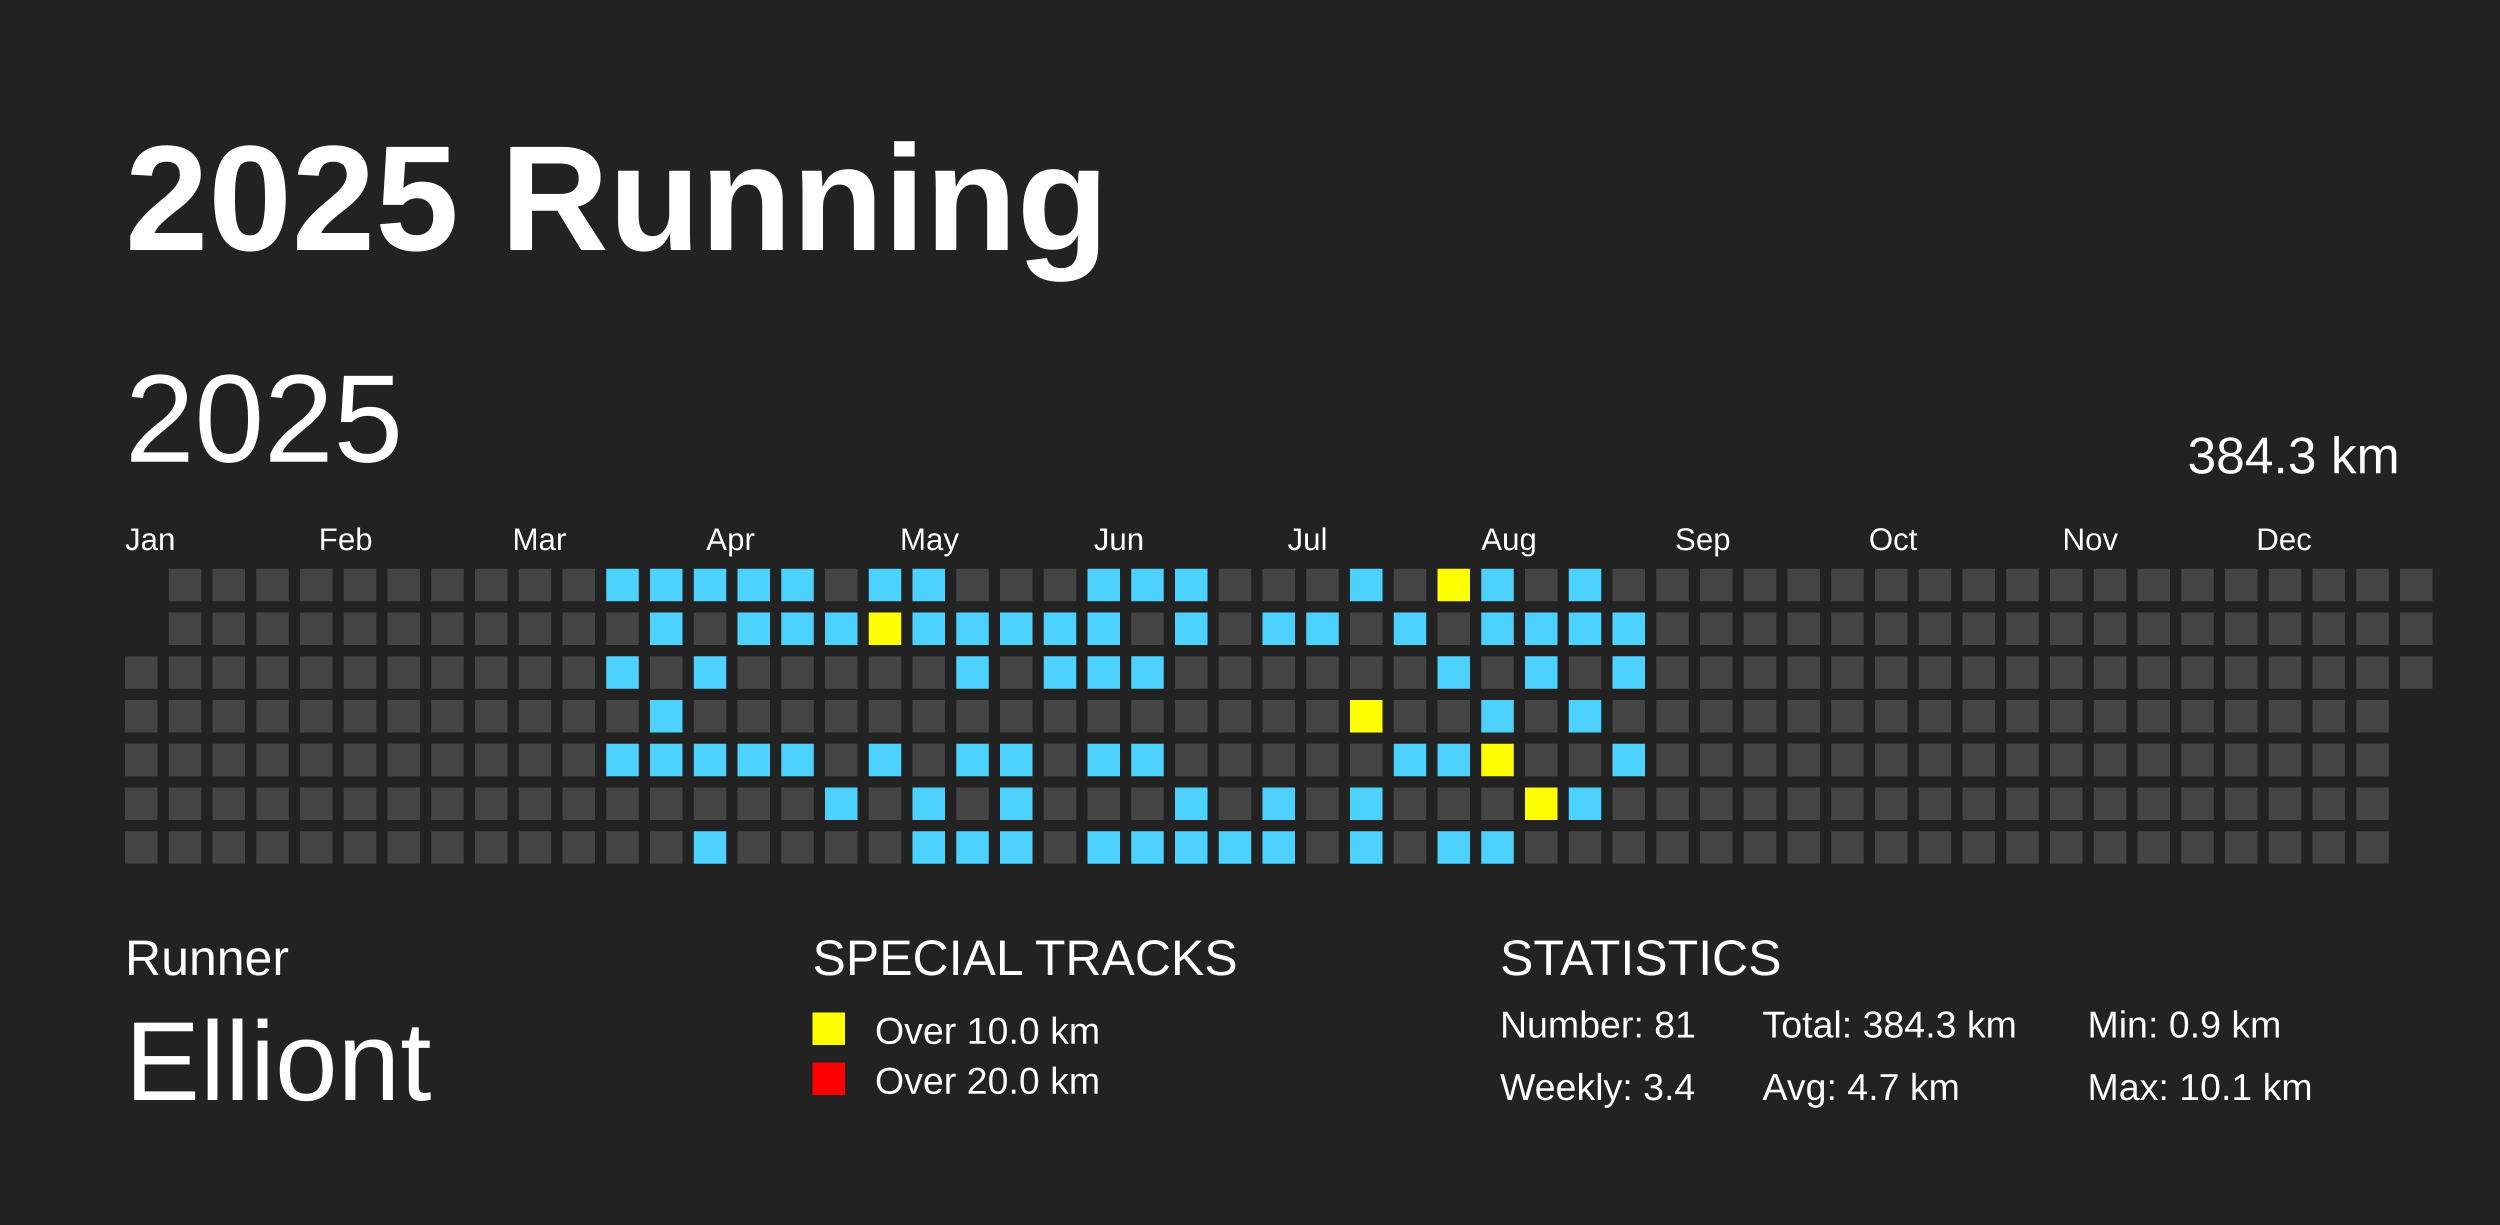
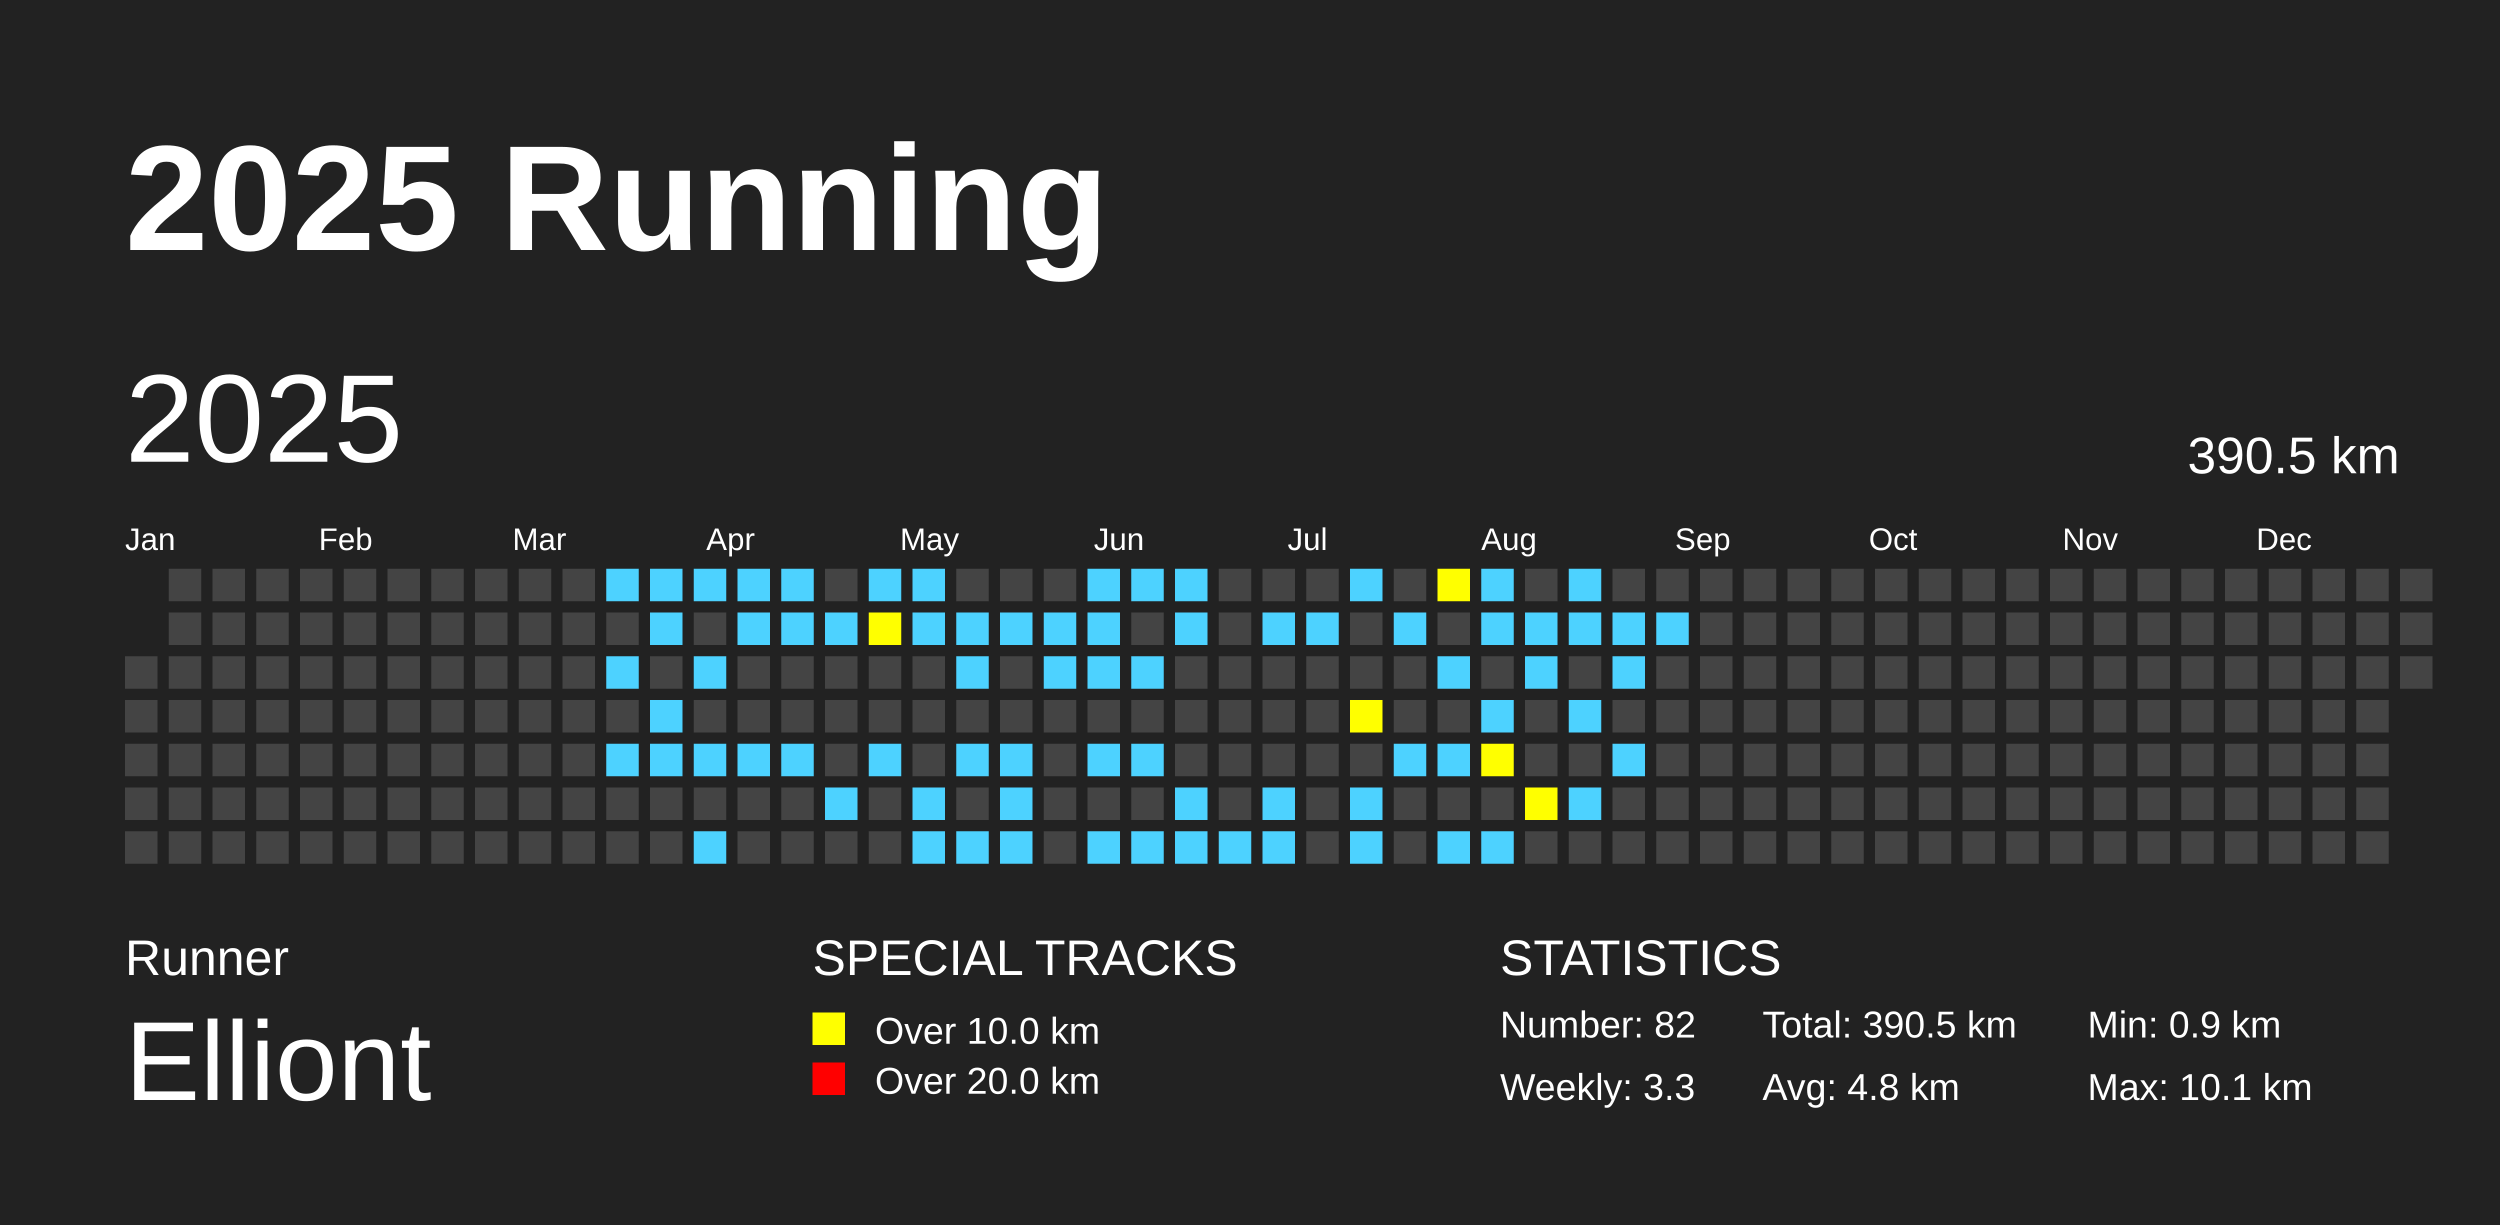
<svg xmlns="http://www.w3.org/2000/svg" baseProfile="full" height="98mm" version="1.1" viewBox="0,0,200,98" width="200mm">
  <defs />
  <rect fill="#222222" height="98" width="200" x="0" y="0" />
  <text fill="#FFFFFF" style="font-size:12px; font-family:Arial; font-weight:bold;" x="10" y="20">2025 Running</text>
  <text fill="#FFFFFF" style="font-size:4px; font-family:Arial" x="10" y="78">Runner</text>
  <text fill="#FFFFFF" style="font-size:9px; font-family:Arial" x="10" y="88">Elliont</text>
  <text fill="#FFFFFF" style="font-size:4px; font-family:Arial" x="65" y="78">SPECIAL TRACKS</text>
  <rect fill="yellow" height="2.6" width="2.6" x="65" y="81" />
  <text fill="#FFFFFF" style="font-size:3px; font-family:Arial" x="70" y="83.5">Over 10.0 km</text>
  <rect fill="red" height="2.6" width="2.6" x="65" y="85" />
  <text fill="#FFFFFF" style="font-size:3px; font-family:Arial" x="70" y="87.5">Over 20.0 km</text>
  <text fill="#FFFFFF" style="font-size:4px; font-family:Arial" x="120" y="78">STATISTICS</text>
-   <text fill="#FFFFFF" style="font-size:3px; font-family:Arial" x="120" y="83">Number: 81</text>
-   <text fill="#FFFFFF" style="font-size:3px; font-family:Arial" x="120" y="88">Weekly: 3.4</text>
-   <text fill="#FFFFFF" style="font-size:3px; font-family:Arial" x="141" y="83">Total: 384.3 km</text>
-   <text fill="#FFFFFF" style="font-size:3px; font-family:Arial" x="141" y="88">Avg: 4.7 km</text>
+   <text fill="#FFFFFF" style="font-size:3px; font-family:Arial" x="120" y="83">Number: 82</text>
+   <text fill="#FFFFFF" style="font-size:3px; font-family:Arial" x="120" y="88">Weekly: 3.3</text>
+   <text fill="#FFFFFF" style="font-size:3px; font-family:Arial" x="141" y="83">Total: 390.5 km</text>
+   <text fill="#FFFFFF" style="font-size:3px; font-family:Arial" x="141" y="88">Avg: 4.8 km</text>
  <text fill="#FFFFFF" style="font-size:3px; font-family:Arial" x="167" y="83">Min: 0.9 km</text>
  <text fill="#FFFFFF" style="font-size:3px; font-family:Arial" x="167" y="88">Max: 10.1 km</text>
  <text dominant-baseline="hanging" fill="#FFFFFF" style="font-size:10.0px; font-family:Arial;" x="10" y="30">2025</text>
-   <text dominant-baseline="hanging" fill="#FFFFFF" style="font-size:4.125px; font-family:Arial;" x="175" y="35">384.3 km</text>
+   <text dominant-baseline="hanging" fill="#FFFFFF" style="font-size:4.125px; font-family:Arial;" x="175" y="35">390.5 km</text>
  <text fill="#FFFFFF" style="font-size:2.5px; font-family:Arial" x="10.0" y="44">Jan</text>
  <text fill="#FFFFFF" style="font-size:2.5px; font-family:Arial" x="25.5" y="44">Feb</text>
  <text fill="#FFFFFF" style="font-size:2.5px; font-family:Arial" x="41.0" y="44">Mar</text>
  <text fill="#FFFFFF" style="font-size:2.5px; font-family:Arial" x="56.5" y="44">Apr</text>
  <text fill="#FFFFFF" style="font-size:2.5px; font-family:Arial" x="72.0" y="44">May</text>
  <text fill="#FFFFFF" style="font-size:2.5px; font-family:Arial" x="87.5" y="44">Jun</text>
  <text fill="#FFFFFF" style="font-size:2.5px; font-family:Arial" x="103.0" y="44">Jul</text>
  <text fill="#FFFFFF" style="font-size:2.5px; font-family:Arial" x="118.5" y="44">Aug</text>
  <text fill="#FFFFFF" style="font-size:2.5px; font-family:Arial" x="134.0" y="44">Sep</text>
  <text fill="#FFFFFF" style="font-size:2.5px; font-family:Arial" x="149.5" y="44">Oct</text>
  <text fill="#FFFFFF" style="font-size:2.5px; font-family:Arial" x="165.0" y="44">Nov</text>
  <text fill="#FFFFFF" style="font-size:2.5px; font-family:Arial" x="180.5" y="44">Dec</text>
  <rect fill="#444444" height="2.6" width="2.6" x="10.0" y="52.5" />
  <rect fill="#444444" height="2.6" width="2.6" x="10.0" y="56.0" />
  <rect fill="#444444" height="2.6" width="2.6" x="10.0" y="59.5" />
  <rect fill="#444444" height="2.6" width="2.6" x="10.0" y="63.0" />
  <rect fill="#444444" height="2.6" width="2.6" x="10.0" y="66.5" />
  <rect fill="#444444" height="2.6" width="2.6" x="13.5" y="45.5" />
  <rect fill="#444444" height="2.6" width="2.6" x="13.5" y="49.0" />
  <rect fill="#444444" height="2.6" width="2.6" x="13.5" y="52.5" />
  <rect fill="#444444" height="2.6" width="2.6" x="13.5" y="56.0" />
  <rect fill="#444444" height="2.6" width="2.6" x="13.5" y="59.5" />
  <rect fill="#444444" height="2.6" width="2.6" x="13.5" y="63.0" />
  <rect fill="#444444" height="2.6" width="2.6" x="13.5" y="66.5" />
  <rect fill="#444444" height="2.6" width="2.6" x="17.0" y="45.5" />
  <rect fill="#444444" height="2.6" width="2.6" x="17.0" y="49.0" />
  <rect fill="#444444" height="2.6" width="2.6" x="17.0" y="52.5" />
  <rect fill="#444444" height="2.6" width="2.6" x="17.0" y="56.0" />
  <rect fill="#444444" height="2.6" width="2.6" x="17.0" y="59.5" />
  <rect fill="#444444" height="2.6" width="2.6" x="17.0" y="63.0" />
  <rect fill="#444444" height="2.6" width="2.6" x="17.0" y="66.5" />
  <rect fill="#444444" height="2.6" width="2.6" x="20.5" y="45.5" />
  <rect fill="#444444" height="2.6" width="2.6" x="20.5" y="49.0" />
  <rect fill="#444444" height="2.6" width="2.6" x="20.5" y="52.5" />
  <rect fill="#444444" height="2.6" width="2.6" x="20.5" y="56.0" />
  <rect fill="#444444" height="2.6" width="2.6" x="20.5" y="59.5" />
  <rect fill="#444444" height="2.6" width="2.6" x="20.5" y="63.0" />
  <rect fill="#444444" height="2.6" width="2.6" x="20.5" y="66.5" />
  <rect fill="#444444" height="2.6" width="2.6" x="24.0" y="45.5" />
  <rect fill="#444444" height="2.6" width="2.6" x="24.0" y="49.0" />
  <rect fill="#444444" height="2.6" width="2.6" x="24.0" y="52.5" />
  <rect fill="#444444" height="2.6" width="2.6" x="24.0" y="56.0" />
  <rect fill="#444444" height="2.6" width="2.6" x="24.0" y="59.5" />
  <rect fill="#444444" height="2.6" width="2.6" x="24.0" y="63.0" />
  <rect fill="#444444" height="2.6" width="2.6" x="24.0" y="66.5" />
  <rect fill="#444444" height="2.6" width="2.6" x="27.5" y="45.5" />
  <rect fill="#444444" height="2.6" width="2.6" x="27.5" y="49.0" />
  <rect fill="#444444" height="2.6" width="2.6" x="27.5" y="52.5" />
  <rect fill="#444444" height="2.6" width="2.6" x="27.5" y="56.0" />
  <rect fill="#444444" height="2.6" width="2.6" x="27.5" y="59.5" />
  <rect fill="#444444" height="2.6" width="2.6" x="27.5" y="63.0" />
  <rect fill="#444444" height="2.6" width="2.6" x="27.5" y="66.5" />
  <rect fill="#444444" height="2.6" width="2.6" x="31.0" y="45.5" />
  <rect fill="#444444" height="2.6" width="2.6" x="31.0" y="49.0" />
  <rect fill="#444444" height="2.6" width="2.6" x="31.0" y="52.5" />
  <rect fill="#444444" height="2.6" width="2.6" x="31.0" y="56.0" />
  <rect fill="#444444" height="2.6" width="2.6" x="31.0" y="59.5" />
  <rect fill="#444444" height="2.6" width="2.6" x="31.0" y="63.0" />
  <rect fill="#444444" height="2.6" width="2.6" x="31.0" y="66.5" />
  <rect fill="#444444" height="2.6" width="2.6" x="34.5" y="45.5" />
  <rect fill="#444444" height="2.6" width="2.6" x="34.5" y="49.0" />
  <rect fill="#444444" height="2.6" width="2.6" x="34.5" y="52.5" />
  <rect fill="#444444" height="2.6" width="2.6" x="34.5" y="56.0" />
  <rect fill="#444444" height="2.6" width="2.6" x="34.5" y="59.5" />
  <rect fill="#444444" height="2.6" width="2.6" x="34.5" y="63.0" />
  <rect fill="#444444" height="2.6" width="2.6" x="34.5" y="66.5" />
  <rect fill="#444444" height="2.6" width="2.6" x="38.0" y="45.5" />
  <rect fill="#444444" height="2.6" width="2.6" x="38.0" y="49.0" />
  <rect fill="#444444" height="2.6" width="2.6" x="38.0" y="52.5" />
  <rect fill="#444444" height="2.6" width="2.6" x="38.0" y="56.0" />
  <rect fill="#444444" height="2.6" width="2.6" x="38.0" y="59.5" />
  <rect fill="#444444" height="2.6" width="2.6" x="38.0" y="63.0" />
  <rect fill="#444444" height="2.6" width="2.6" x="38.0" y="66.5" />
  <rect fill="#444444" height="2.6" width="2.6" x="41.5" y="45.5" />
  <rect fill="#444444" height="2.6" width="2.6" x="41.5" y="49.0" />
  <rect fill="#444444" height="2.6" width="2.6" x="41.5" y="52.5" />
  <rect fill="#444444" height="2.6" width="2.6" x="41.5" y="56.0" />
  <rect fill="#444444" height="2.6" width="2.6" x="41.5" y="59.5" />
  <rect fill="#444444" height="2.6" width="2.6" x="41.5" y="63.0" />
  <rect fill="#444444" height="2.6" width="2.6" x="41.5" y="66.5" />
  <rect fill="#444444" height="2.6" width="2.6" x="45.0" y="45.5" />
  <rect fill="#444444" height="2.6" width="2.6" x="45.0" y="49.0" />
  <rect fill="#444444" height="2.6" width="2.6" x="45.0" y="52.5" />
  <rect fill="#444444" height="2.6" width="2.6" x="45.0" y="56.0" />
  <rect fill="#444444" height="2.6" width="2.6" x="45.0" y="59.5" />
  <rect fill="#444444" height="2.6" width="2.6" x="45.0" y="63.0" />
  <rect fill="#444444" height="2.6" width="2.6" x="45.0" y="66.5" />
  <rect fill="#4DD2FF" height="2.6" width="2.6" x="48.5" y="45.5" />
  <rect fill="#444444" height="2.6" width="2.6" x="48.5" y="49.0" />
  <rect fill="#4DD2FF" height="2.6" width="2.6" x="48.5" y="52.5" />
  <rect fill="#444444" height="2.6" width="2.6" x="48.5" y="56.0" />
  <rect fill="#4DD2FF" height="2.6" width="2.6" x="48.5" y="59.5" />
  <rect fill="#444444" height="2.6" width="2.6" x="48.5" y="63.0" />
  <rect fill="#444444" height="2.6" width="2.6" x="48.5" y="66.5" />
  <rect fill="#4DD2FF" height="2.6" width="2.6" x="52.0" y="45.5" />
  <rect fill="#4DD2FF" height="2.6" width="2.6" x="52.0" y="49.0" />
  <rect fill="#444444" height="2.6" width="2.6" x="52.0" y="52.5" />
  <rect fill="#4DD2FF" height="2.6" width="2.6" x="52.0" y="56.0" />
  <rect fill="#4DD2FF" height="2.6" width="2.6" x="52.0" y="59.5" />
  <rect fill="#444444" height="2.6" width="2.6" x="52.0" y="63.0" />
  <rect fill="#444444" height="2.6" width="2.6" x="52.0" y="66.5" />
  <rect fill="#4DD2FF" height="2.6" width="2.6" x="55.5" y="45.5" />
  <rect fill="#444444" height="2.6" width="2.6" x="55.5" y="49.0" />
  <rect fill="#4DD2FF" height="2.6" width="2.6" x="55.5" y="52.5" />
  <rect fill="#444444" height="2.6" width="2.6" x="55.5" y="56.0" />
  <rect fill="#4DD2FF" height="2.6" width="2.6" x="55.5" y="59.5" />
  <rect fill="#444444" height="2.6" width="2.6" x="55.5" y="63.0" />
  <rect fill="#4DD2FF" height="2.6" width="2.6" x="55.5" y="66.5" />
  <rect fill="#4DD2FF" height="2.6" width="2.6" x="59.0" y="45.5" />
  <rect fill="#4DD2FF" height="2.6" width="2.6" x="59.0" y="49.0" />
  <rect fill="#444444" height="2.6" width="2.6" x="59.0" y="52.5" />
  <rect fill="#444444" height="2.6" width="2.6" x="59.0" y="56.0" />
  <rect fill="#4DD2FF" height="2.6" width="2.6" x="59.0" y="59.5" />
  <rect fill="#444444" height="2.6" width="2.6" x="59.0" y="63.0" />
  <rect fill="#444444" height="2.6" width="2.6" x="59.0" y="66.5" />
  <rect fill="#4DD2FF" height="2.6" width="2.6" x="62.5" y="45.5" />
  <rect fill="#4DD2FF" height="2.6" width="2.6" x="62.5" y="49.0" />
  <rect fill="#444444" height="2.6" width="2.6" x="62.5" y="52.5" />
  <rect fill="#444444" height="2.6" width="2.6" x="62.5" y="56.0" />
  <rect fill="#4DD2FF" height="2.6" width="2.6" x="62.5" y="59.5" />
  <rect fill="#444444" height="2.6" width="2.6" x="62.5" y="63.0" />
  <rect fill="#444444" height="2.6" width="2.6" x="62.5" y="66.5" />
  <rect fill="#444444" height="2.6" width="2.6" x="66.0" y="45.5" />
  <rect fill="#4DD2FF" height="2.6" width="2.6" x="66.0" y="49.0" />
  <rect fill="#444444" height="2.6" width="2.6" x="66.0" y="52.5" />
  <rect fill="#444444" height="2.6" width="2.6" x="66.0" y="56.0" />
  <rect fill="#444444" height="2.6" width="2.6" x="66.0" y="59.5" />
  <rect fill="#4DD2FF" height="2.6" width="2.6" x="66.0" y="63.0" />
  <rect fill="#444444" height="2.6" width="2.6" x="66.0" y="66.5" />
  <rect fill="#4DD2FF" height="2.6" width="2.6" x="69.5" y="45.5" />
  <rect fill="yellow" height="2.6" width="2.6" x="69.5" y="49.0" />
  <rect fill="#444444" height="2.6" width="2.6" x="69.5" y="52.5" />
  <rect fill="#444444" height="2.6" width="2.6" x="69.5" y="56.0" />
  <rect fill="#4DD2FF" height="2.6" width="2.6" x="69.5" y="59.5" />
  <rect fill="#444444" height="2.6" width="2.6" x="69.5" y="63.0" />
  <rect fill="#444444" height="2.6" width="2.6" x="69.5" y="66.5" />
  <rect fill="#4DD2FF" height="2.6" width="2.6" x="73.0" y="45.5" />
  <rect fill="#4DD2FF" height="2.6" width="2.6" x="73.0" y="49.0" />
  <rect fill="#444444" height="2.6" width="2.6" x="73.0" y="52.5" />
  <rect fill="#444444" height="2.6" width="2.6" x="73.0" y="56.0" />
  <rect fill="#444444" height="2.6" width="2.6" x="73.0" y="59.5" />
  <rect fill="#4DD2FF" height="2.6" width="2.6" x="73.0" y="63.0" />
  <rect fill="#4DD2FF" height="2.6" width="2.6" x="73.0" y="66.5" />
  <rect fill="#444444" height="2.6" width="2.6" x="76.5" y="45.5" />
  <rect fill="#4DD2FF" height="2.6" width="2.6" x="76.5" y="49.0" />
  <rect fill="#4DD2FF" height="2.6" width="2.6" x="76.5" y="52.5" />
  <rect fill="#444444" height="2.6" width="2.6" x="76.5" y="56.0" />
  <rect fill="#4DD2FF" height="2.6" width="2.6" x="76.5" y="59.5" />
  <rect fill="#444444" height="2.6" width="2.6" x="76.5" y="63.0" />
  <rect fill="#4DD2FF" height="2.6" width="2.6" x="76.5" y="66.5" />
  <rect fill="#444444" height="2.6" width="2.6" x="80.0" y="45.5" />
  <rect fill="#4DD2FF" height="2.6" width="2.6" x="80.0" y="49.0" />
  <rect fill="#444444" height="2.6" width="2.6" x="80.0" y="52.5" />
  <rect fill="#444444" height="2.6" width="2.6" x="80.0" y="56.0" />
  <rect fill="#4DD2FF" height="2.6" width="2.6" x="80.0" y="59.5" />
  <rect fill="#4DD2FF" height="2.6" width="2.6" x="80.0" y="63.0" />
  <rect fill="#4DD2FF" height="2.6" width="2.6" x="80.0" y="66.5" />
  <rect fill="#444444" height="2.6" width="2.6" x="83.5" y="45.5" />
  <rect fill="#4DD2FF" height="2.6" width="2.6" x="83.5" y="49.0" />
  <rect fill="#4DD2FF" height="2.6" width="2.6" x="83.5" y="52.5" />
  <rect fill="#444444" height="2.6" width="2.6" x="83.5" y="56.0" />
  <rect fill="#444444" height="2.6" width="2.6" x="83.5" y="59.5" />
  <rect fill="#444444" height="2.6" width="2.6" x="83.5" y="63.0" />
  <rect fill="#444444" height="2.6" width="2.6" x="83.5" y="66.5" />
  <rect fill="#4DD2FF" height="2.6" width="2.6" x="87.0" y="45.5" />
  <rect fill="#4DD2FF" height="2.6" width="2.6" x="87.0" y="49.0" />
  <rect fill="#4DD2FF" height="2.6" width="2.6" x="87.0" y="52.5" />
  <rect fill="#444444" height="2.6" width="2.6" x="87.0" y="56.0" />
  <rect fill="#4DD2FF" height="2.6" width="2.6" x="87.0" y="59.5" />
  <rect fill="#444444" height="2.6" width="2.6" x="87.0" y="63.0" />
  <rect fill="#4DD2FF" height="2.6" width="2.6" x="87.0" y="66.5" />
  <rect fill="#4DD2FF" height="2.6" width="2.6" x="90.5" y="45.5" />
  <rect fill="#444444" height="2.6" width="2.6" x="90.5" y="49.0" />
  <rect fill="#4DD2FF" height="2.6" width="2.6" x="90.5" y="52.5" />
  <rect fill="#444444" height="2.6" width="2.6" x="90.5" y="56.0" />
  <rect fill="#4DD2FF" height="2.6" width="2.6" x="90.5" y="59.5" />
  <rect fill="#444444" height="2.6" width="2.6" x="90.5" y="63.0" />
  <rect fill="#4DD2FF" height="2.6" width="2.6" x="90.5" y="66.5" />
  <rect fill="#4DD2FF" height="2.6" width="2.6" x="94.0" y="45.5" />
  <rect fill="#4DD2FF" height="2.6" width="2.6" x="94.0" y="49.0" />
  <rect fill="#444444" height="2.6" width="2.6" x="94.0" y="52.5" />
  <rect fill="#444444" height="2.6" width="2.6" x="94.0" y="56.0" />
  <rect fill="#444444" height="2.6" width="2.6" x="94.0" y="59.5" />
  <rect fill="#4DD2FF" height="2.6" width="2.6" x="94.0" y="63.0" />
  <rect fill="#4DD2FF" height="2.6" width="2.6" x="94.0" y="66.5" />
  <rect fill="#444444" height="2.6" width="2.6" x="97.5" y="45.5" />
  <rect fill="#444444" height="2.6" width="2.6" x="97.5" y="49.0" />
  <rect fill="#444444" height="2.6" width="2.6" x="97.5" y="52.5" />
  <rect fill="#444444" height="2.6" width="2.6" x="97.5" y="56.0" />
  <rect fill="#444444" height="2.6" width="2.6" x="97.5" y="59.5" />
  <rect fill="#444444" height="2.6" width="2.6" x="97.5" y="63.0" />
  <rect fill="#4DD2FF" height="2.6" width="2.6" x="97.5" y="66.5" />
  <rect fill="#444444" height="2.6" width="2.6" x="101.0" y="45.5" />
  <rect fill="#4DD2FF" height="2.6" width="2.6" x="101.0" y="49.0" />
  <rect fill="#444444" height="2.6" width="2.6" x="101.0" y="52.5" />
  <rect fill="#444444" height="2.6" width="2.6" x="101.0" y="56.0" />
  <rect fill="#444444" height="2.6" width="2.6" x="101.0" y="59.5" />
  <rect fill="#4DD2FF" height="2.6" width="2.6" x="101.0" y="63.0" />
  <rect fill="#4DD2FF" height="2.6" width="2.6" x="101.0" y="66.5" />
  <rect fill="#444444" height="2.6" width="2.6" x="104.5" y="45.5" />
  <rect fill="#4DD2FF" height="2.6" width="2.6" x="104.5" y="49.0" />
  <rect fill="#444444" height="2.6" width="2.6" x="104.5" y="52.5" />
  <rect fill="#444444" height="2.6" width="2.6" x="104.5" y="56.0" />
  <rect fill="#444444" height="2.6" width="2.6" x="104.5" y="59.5" />
  <rect fill="#444444" height="2.6" width="2.6" x="104.5" y="63.0" />
  <rect fill="#444444" height="2.6" width="2.6" x="104.5" y="66.5" />
  <rect fill="#4DD2FF" height="2.6" width="2.6" x="108.0" y="45.5" />
  <rect fill="#444444" height="2.6" width="2.6" x="108.0" y="49.0" />
  <rect fill="#444444" height="2.6" width="2.6" x="108.0" y="52.5" />
  <rect fill="yellow" height="2.6" width="2.6" x="108.0" y="56.0" />
  <rect fill="#444444" height="2.6" width="2.6" x="108.0" y="59.5" />
  <rect fill="#4DD2FF" height="2.6" width="2.6" x="108.0" y="63.0" />
  <rect fill="#4DD2FF" height="2.6" width="2.6" x="108.0" y="66.5" />
  <rect fill="#444444" height="2.6" width="2.6" x="111.5" y="45.5" />
  <rect fill="#4DD2FF" height="2.6" width="2.6" x="111.5" y="49.0" />
  <rect fill="#444444" height="2.6" width="2.6" x="111.5" y="52.5" />
  <rect fill="#444444" height="2.6" width="2.6" x="111.5" y="56.0" />
  <rect fill="#4DD2FF" height="2.6" width="2.6" x="111.5" y="59.5" />
  <rect fill="#444444" height="2.6" width="2.6" x="111.5" y="63.0" />
  <rect fill="#444444" height="2.6" width="2.6" x="111.5" y="66.5" />
  <rect fill="yellow" height="2.6" width="2.6" x="115.0" y="45.5" />
  <rect fill="#444444" height="2.6" width="2.6" x="115.0" y="49.0" />
  <rect fill="#4DD2FF" height="2.6" width="2.6" x="115.0" y="52.5" />
  <rect fill="#444444" height="2.6" width="2.6" x="115.0" y="56.0" />
  <rect fill="#4DD2FF" height="2.6" width="2.6" x="115.0" y="59.5" />
  <rect fill="#444444" height="2.6" width="2.6" x="115.0" y="63.0" />
  <rect fill="#4DD2FF" height="2.6" width="2.6" x="115.0" y="66.5" />
  <rect fill="#4DD2FF" height="2.6" width="2.6" x="118.5" y="45.5" />
  <rect fill="#4DD2FF" height="2.6" width="2.6" x="118.5" y="49.0" />
  <rect fill="#444444" height="2.6" width="2.6" x="118.5" y="52.5" />
  <rect fill="#4DD2FF" height="2.6" width="2.6" x="118.5" y="56.0" />
  <rect fill="yellow" height="2.6" width="2.6" x="118.5" y="59.5" />
  <rect fill="#444444" height="2.6" width="2.6" x="118.5" y="63.0" />
  <rect fill="#4DD2FF" height="2.6" width="2.6" x="118.5" y="66.5" />
  <rect fill="#444444" height="2.6" width="2.6" x="122.0" y="45.5" />
  <rect fill="#4DD2FF" height="2.6" width="2.6" x="122.0" y="49.0" />
  <rect fill="#4DD2FF" height="2.6" width="2.6" x="122.0" y="52.5" />
  <rect fill="#444444" height="2.6" width="2.6" x="122.0" y="56.0" />
  <rect fill="#444444" height="2.6" width="2.6" x="122.0" y="59.5" />
  <rect fill="yellow" height="2.6" width="2.6" x="122.0" y="63.0" />
  <rect fill="#444444" height="2.6" width="2.6" x="122.0" y="66.5" />
  <rect fill="#4DD2FF" height="2.6" width="2.6" x="125.5" y="45.5" />
  <rect fill="#4DD2FF" height="2.6" width="2.6" x="125.5" y="49.0" />
  <rect fill="#444444" height="2.6" width="2.6" x="125.5" y="52.5" />
  <rect fill="#4DD2FF" height="2.6" width="2.6" x="125.5" y="56.0" />
  <rect fill="#444444" height="2.6" width="2.6" x="125.5" y="59.5" />
  <rect fill="#4DD2FF" height="2.6" width="2.6" x="125.5" y="63.0" />
  <rect fill="#444444" height="2.6" width="2.6" x="125.5" y="66.5" />
  <rect fill="#444444" height="2.6" width="2.6" x="129.0" y="45.5" />
  <rect fill="#4DD2FF" height="2.6" width="2.6" x="129.0" y="49.0" />
  <rect fill="#4DD2FF" height="2.6" width="2.6" x="129.0" y="52.5" />
  <rect fill="#444444" height="2.6" width="2.6" x="129.0" y="56.0" />
  <rect fill="#4DD2FF" height="2.6" width="2.6" x="129.0" y="59.5" />
  <rect fill="#444444" height="2.6" width="2.6" x="129.0" y="63.0" />
  <rect fill="#444444" height="2.6" width="2.6" x="129.0" y="66.5" />
  <rect fill="#444444" height="2.6" width="2.6" x="132.5" y="45.5" />
-   <rect fill="#444444" height="2.6" width="2.6" x="132.5" y="49.0" />
+   <rect fill="#4DD2FF" height="2.6" width="2.6" x="132.5" y="49.0" />
  <rect fill="#444444" height="2.6" width="2.6" x="132.5" y="52.5" />
  <rect fill="#444444" height="2.6" width="2.6" x="132.5" y="56.0" />
  <rect fill="#444444" height="2.6" width="2.6" x="132.5" y="59.5" />
  <rect fill="#444444" height="2.6" width="2.6" x="132.5" y="63.0" />
  <rect fill="#444444" height="2.6" width="2.6" x="132.5" y="66.5" />
  <rect fill="#444444" height="2.6" width="2.6" x="136.0" y="45.5" />
  <rect fill="#444444" height="2.6" width="2.6" x="136.0" y="49.0" />
  <rect fill="#444444" height="2.6" width="2.6" x="136.0" y="52.5" />
  <rect fill="#444444" height="2.6" width="2.6" x="136.0" y="56.0" />
  <rect fill="#444444" height="2.6" width="2.6" x="136.0" y="59.5" />
  <rect fill="#444444" height="2.6" width="2.6" x="136.0" y="63.0" />
  <rect fill="#444444" height="2.6" width="2.6" x="136.0" y="66.5" />
  <rect fill="#444444" height="2.6" width="2.6" x="139.5" y="45.5" />
  <rect fill="#444444" height="2.6" width="2.6" x="139.5" y="49.0" />
  <rect fill="#444444" height="2.6" width="2.6" x="139.5" y="52.5" />
  <rect fill="#444444" height="2.6" width="2.6" x="139.5" y="56.0" />
  <rect fill="#444444" height="2.6" width="2.6" x="139.5" y="59.5" />
  <rect fill="#444444" height="2.6" width="2.6" x="139.5" y="63.0" />
  <rect fill="#444444" height="2.6" width="2.6" x="139.5" y="66.5" />
  <rect fill="#444444" height="2.6" width="2.6" x="143.0" y="45.5" />
  <rect fill="#444444" height="2.6" width="2.6" x="143.0" y="49.0" />
  <rect fill="#444444" height="2.6" width="2.6" x="143.0" y="52.5" />
  <rect fill="#444444" height="2.6" width="2.6" x="143.0" y="56.0" />
  <rect fill="#444444" height="2.6" width="2.6" x="143.0" y="59.5" />
  <rect fill="#444444" height="2.6" width="2.6" x="143.0" y="63.0" />
  <rect fill="#444444" height="2.6" width="2.6" x="143.0" y="66.5" />
  <rect fill="#444444" height="2.6" width="2.6" x="146.5" y="45.5" />
  <rect fill="#444444" height="2.6" width="2.6" x="146.5" y="49.0" />
  <rect fill="#444444" height="2.6" width="2.6" x="146.5" y="52.5" />
  <rect fill="#444444" height="2.6" width="2.6" x="146.5" y="56.0" />
  <rect fill="#444444" height="2.6" width="2.6" x="146.5" y="59.5" />
  <rect fill="#444444" height="2.6" width="2.6" x="146.5" y="63.0" />
  <rect fill="#444444" height="2.6" width="2.6" x="146.5" y="66.5" />
  <rect fill="#444444" height="2.6" width="2.6" x="150.0" y="45.5" />
  <rect fill="#444444" height="2.6" width="2.6" x="150.0" y="49.0" />
  <rect fill="#444444" height="2.6" width="2.6" x="150.0" y="52.5" />
  <rect fill="#444444" height="2.6" width="2.6" x="150.0" y="56.0" />
  <rect fill="#444444" height="2.6" width="2.6" x="150.0" y="59.5" />
  <rect fill="#444444" height="2.6" width="2.6" x="150.0" y="63.0" />
  <rect fill="#444444" height="2.6" width="2.6" x="150.0" y="66.5" />
  <rect fill="#444444" height="2.6" width="2.6" x="153.5" y="45.5" />
  <rect fill="#444444" height="2.6" width="2.6" x="153.5" y="49.0" />
  <rect fill="#444444" height="2.6" width="2.6" x="153.5" y="52.5" />
  <rect fill="#444444" height="2.6" width="2.6" x="153.5" y="56.0" />
  <rect fill="#444444" height="2.6" width="2.6" x="153.5" y="59.5" />
  <rect fill="#444444" height="2.6" width="2.6" x="153.5" y="63.0" />
  <rect fill="#444444" height="2.6" width="2.6" x="153.5" y="66.5" />
  <rect fill="#444444" height="2.6" width="2.6" x="157.0" y="45.5" />
  <rect fill="#444444" height="2.6" width="2.6" x="157.0" y="49.0" />
  <rect fill="#444444" height="2.6" width="2.6" x="157.0" y="52.5" />
  <rect fill="#444444" height="2.6" width="2.6" x="157.0" y="56.0" />
  <rect fill="#444444" height="2.6" width="2.6" x="157.0" y="59.5" />
  <rect fill="#444444" height="2.6" width="2.6" x="157.0" y="63.0" />
  <rect fill="#444444" height="2.6" width="2.6" x="157.0" y="66.5" />
  <rect fill="#444444" height="2.6" width="2.6" x="160.5" y="45.5" />
  <rect fill="#444444" height="2.6" width="2.6" x="160.5" y="49.0" />
  <rect fill="#444444" height="2.6" width="2.6" x="160.5" y="52.5" />
  <rect fill="#444444" height="2.6" width="2.6" x="160.5" y="56.0" />
  <rect fill="#444444" height="2.6" width="2.6" x="160.5" y="59.5" />
  <rect fill="#444444" height="2.6" width="2.6" x="160.5" y="63.0" />
  <rect fill="#444444" height="2.6" width="2.6" x="160.5" y="66.5" />
  <rect fill="#444444" height="2.6" width="2.6" x="164.0" y="45.5" />
  <rect fill="#444444" height="2.6" width="2.6" x="164.0" y="49.0" />
  <rect fill="#444444" height="2.6" width="2.6" x="164.0" y="52.5" />
  <rect fill="#444444" height="2.6" width="2.6" x="164.0" y="56.0" />
  <rect fill="#444444" height="2.6" width="2.6" x="164.0" y="59.5" />
  <rect fill="#444444" height="2.6" width="2.6" x="164.0" y="63.0" />
  <rect fill="#444444" height="2.6" width="2.6" x="164.0" y="66.5" />
  <rect fill="#444444" height="2.6" width="2.6" x="167.5" y="45.5" />
  <rect fill="#444444" height="2.6" width="2.6" x="167.5" y="49.0" />
  <rect fill="#444444" height="2.6" width="2.6" x="167.5" y="52.5" />
  <rect fill="#444444" height="2.6" width="2.6" x="167.5" y="56.0" />
  <rect fill="#444444" height="2.6" width="2.6" x="167.5" y="59.5" />
  <rect fill="#444444" height="2.6" width="2.6" x="167.5" y="63.0" />
  <rect fill="#444444" height="2.6" width="2.6" x="167.5" y="66.5" />
  <rect fill="#444444" height="2.6" width="2.6" x="171.0" y="45.5" />
  <rect fill="#444444" height="2.6" width="2.6" x="171.0" y="49.0" />
  <rect fill="#444444" height="2.6" width="2.6" x="171.0" y="52.5" />
  <rect fill="#444444" height="2.6" width="2.6" x="171.0" y="56.0" />
  <rect fill="#444444" height="2.6" width="2.6" x="171.0" y="59.5" />
  <rect fill="#444444" height="2.6" width="2.6" x="171.0" y="63.0" />
  <rect fill="#444444" height="2.6" width="2.6" x="171.0" y="66.5" />
  <rect fill="#444444" height="2.6" width="2.6" x="174.5" y="45.5" />
  <rect fill="#444444" height="2.6" width="2.6" x="174.5" y="49.0" />
  <rect fill="#444444" height="2.6" width="2.6" x="174.5" y="52.5" />
  <rect fill="#444444" height="2.6" width="2.6" x="174.5" y="56.0" />
  <rect fill="#444444" height="2.6" width="2.6" x="174.5" y="59.5" />
  <rect fill="#444444" height="2.6" width="2.6" x="174.5" y="63.0" />
  <rect fill="#444444" height="2.6" width="2.6" x="174.5" y="66.5" />
  <rect fill="#444444" height="2.6" width="2.6" x="178.0" y="45.5" />
  <rect fill="#444444" height="2.6" width="2.6" x="178.0" y="49.0" />
  <rect fill="#444444" height="2.6" width="2.6" x="178.0" y="52.5" />
  <rect fill="#444444" height="2.6" width="2.6" x="178.0" y="56.0" />
  <rect fill="#444444" height="2.6" width="2.6" x="178.0" y="59.5" />
  <rect fill="#444444" height="2.6" width="2.6" x="178.0" y="63.0" />
  <rect fill="#444444" height="2.6" width="2.6" x="178.0" y="66.5" />
  <rect fill="#444444" height="2.6" width="2.6" x="181.5" y="45.5" />
  <rect fill="#444444" height="2.6" width="2.6" x="181.5" y="49.0" />
  <rect fill="#444444" height="2.6" width="2.6" x="181.5" y="52.5" />
  <rect fill="#444444" height="2.6" width="2.6" x="181.5" y="56.0" />
  <rect fill="#444444" height="2.6" width="2.6" x="181.5" y="59.5" />
  <rect fill="#444444" height="2.6" width="2.6" x="181.5" y="63.0" />
  <rect fill="#444444" height="2.6" width="2.6" x="181.5" y="66.5" />
  <rect fill="#444444" height="2.6" width="2.6" x="185.0" y="45.5" />
  <rect fill="#444444" height="2.6" width="2.6" x="185.0" y="49.0" />
  <rect fill="#444444" height="2.6" width="2.6" x="185.0" y="52.5" />
  <rect fill="#444444" height="2.6" width="2.6" x="185.0" y="56.0" />
  <rect fill="#444444" height="2.6" width="2.6" x="185.0" y="59.5" />
  <rect fill="#444444" height="2.6" width="2.6" x="185.0" y="63.0" />
  <rect fill="#444444" height="2.6" width="2.6" x="185.0" y="66.5" />
  <rect fill="#444444" height="2.6" width="2.6" x="188.5" y="45.5" />
  <rect fill="#444444" height="2.6" width="2.6" x="188.5" y="49.0" />
  <rect fill="#444444" height="2.6" width="2.6" x="188.5" y="52.5" />
  <rect fill="#444444" height="2.6" width="2.6" x="188.5" y="56.0" />
  <rect fill="#444444" height="2.6" width="2.6" x="188.5" y="59.5" />
  <rect fill="#444444" height="2.6" width="2.6" x="188.5" y="63.0" />
  <rect fill="#444444" height="2.6" width="2.6" x="188.5" y="66.5" />
  <rect fill="#444444" height="2.6" width="2.6" x="192.0" y="45.5" />
  <rect fill="#444444" height="2.6" width="2.6" x="192.0" y="49.0" />
  <rect fill="#444444" height="2.6" width="2.6" x="192.0" y="52.5" />
</svg>
